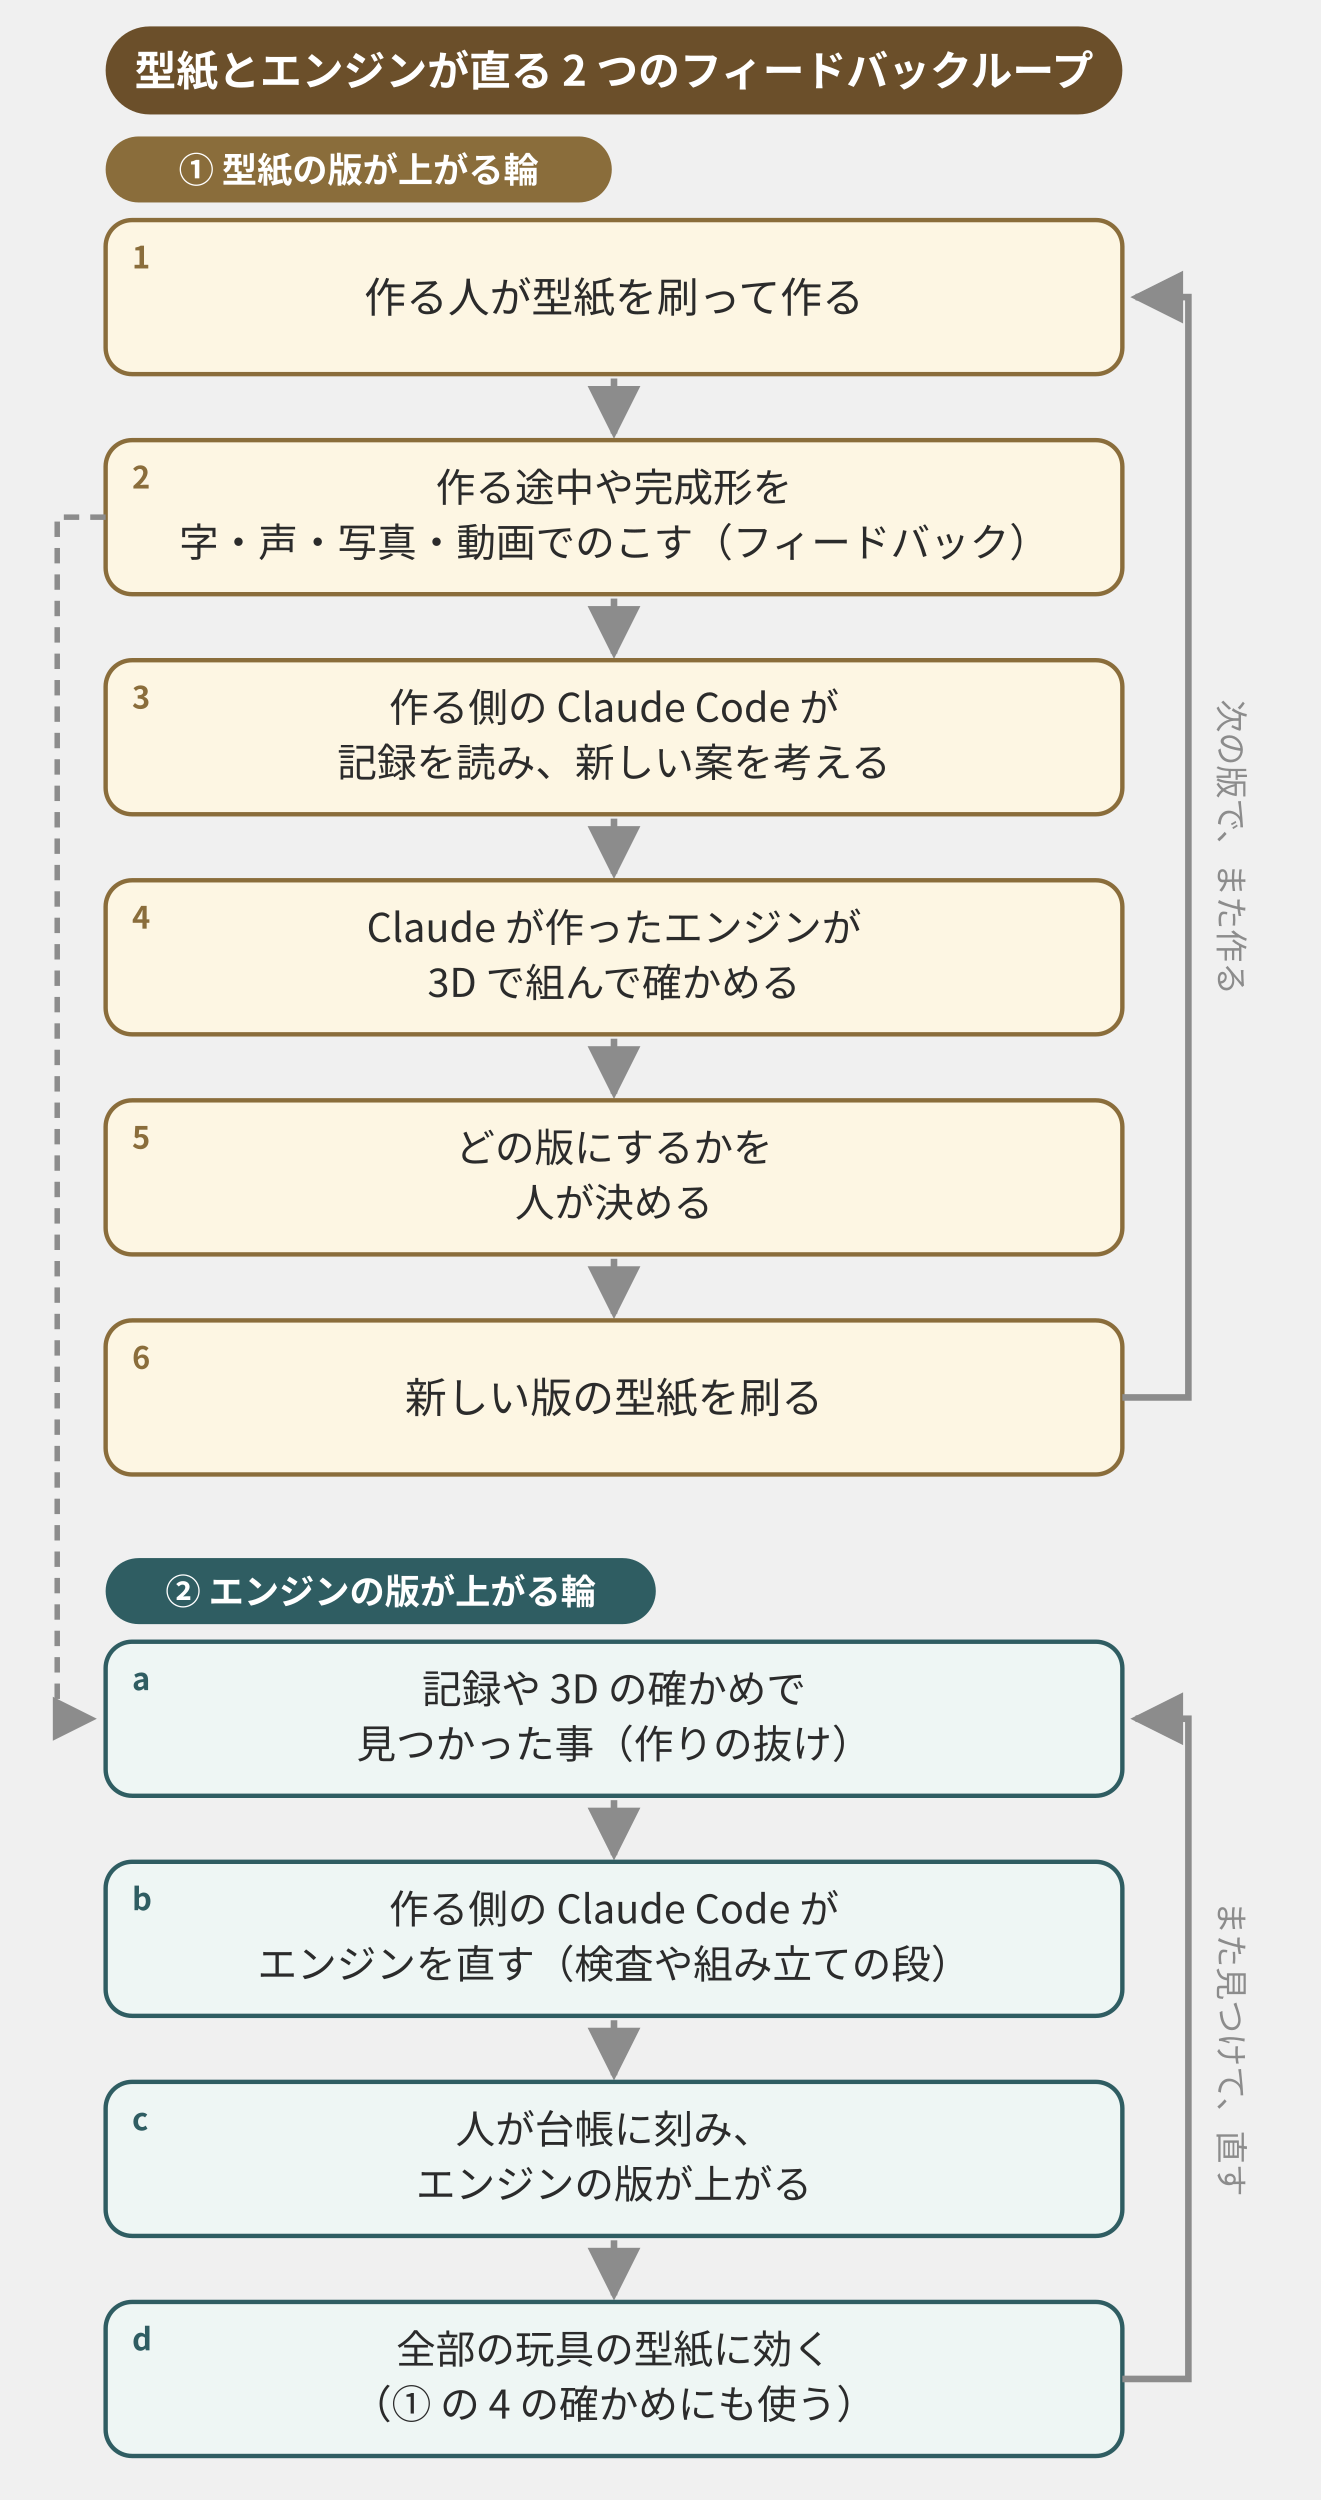
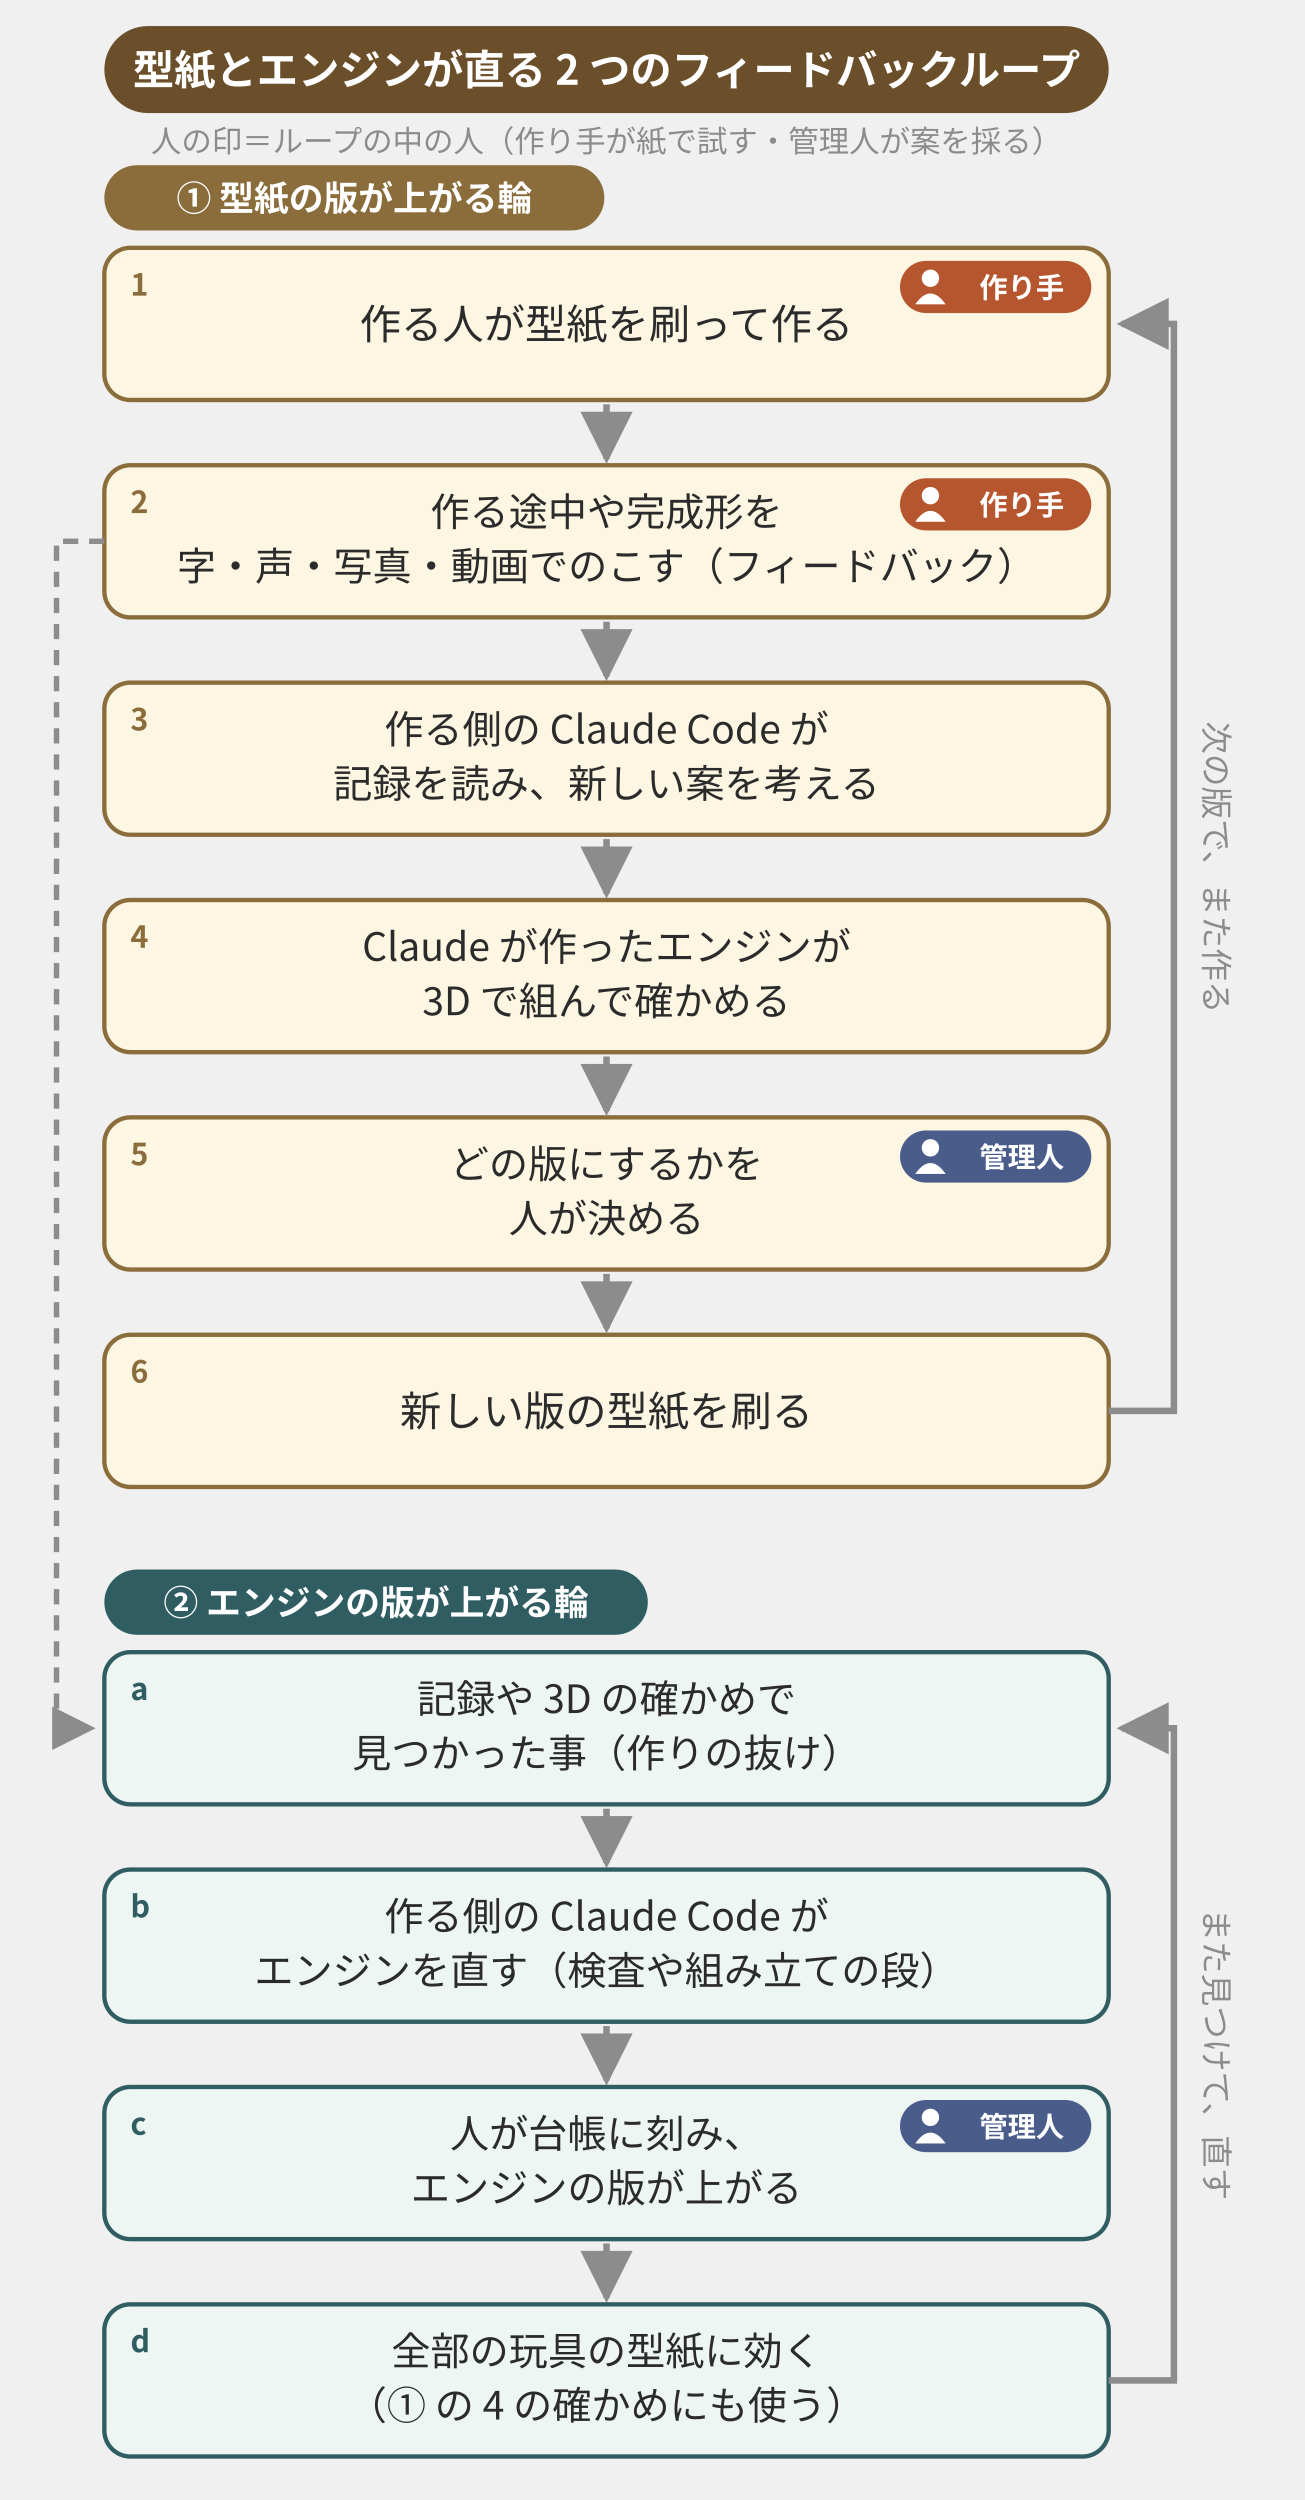
- <svg xmlns="http://www.w3.org/2000/svg" viewBox="0 0 600 1136" width="600" height="1136" role="img" aria-labelledby="t d">
+ <svg xmlns="http://www.w3.org/2000/svg" viewBox="0 0 600 1150" width="600" height="1150" role="img" aria-labelledby="t d">
  <defs>
    <marker id="a" viewBox="0 0 10 10" refX="9" refY="5" markerWidth="8" markerHeight="8" orient="auto-start-reverse">
      <path d="M0 0 L10 5 L0 10 z" fill="#8c8c8c" />
    </marker>
  </defs>
  <rect x="48" y="12" width="462" height="40" rx="20" fill="#6b4f2a" />
  <text x="279.0" y="39" text-anchor="middle" font-family="'Hiragino Sans','Hiragino Kaku Gothic ProN','Noto Sans CJK JP','Noto Sans JP','Yu Gothic','Noto Serif CJK JP',sans-serif" font-size="19" font-weight="bold" fill="#ffffff">型紙とエンジンが直る 2 つのフィードバックループ</text>
-   <rect x="48" y="62" width="230" height="30" rx="15" fill="#8a6d3b" />
-   <text x="163" y="83" text-anchor="middle" font-family="'Hiragino Sans','Hiragino Kaku Gothic ProN','Noto Sans CJK JP','Noto Sans JP','Yu Gothic','Noto Serif CJK JP',sans-serif" font-size="16" font-weight="bold" fill="#ffffff">① 型紙の版が上がる輪</text>
-   <rect x="48" y="100" width="462" height="70" rx="12" fill="#fdf6e3" stroke="#8a6d3b" stroke-width="2" />
-   <text x="60" y="122" text-anchor="start" font-family="'Hiragino Sans','Hiragino Kaku Gothic ProN','Noto Sans CJK JP','Noto Sans JP','Yu Gothic','Noto Serif CJK JP',sans-serif" font-size="14" font-weight="bold" fill="#8a6d3b">1</text>
-   <text x="279.0" y="142.0" text-anchor="middle" font-family="'Hiragino Sans','Hiragino Kaku Gothic ProN','Noto Sans CJK JP','Noto Sans JP','Yu Gothic','Noto Serif CJK JP',sans-serif" font-size="19" fill="#2b2b2b">作る人が型紙を刷って作る</text>
-   <line x1="279.0" y1="172" x2="279.0" y2="197" stroke="#8c8c8c" stroke-width="3" marker-end="url(#a)" />
-   <rect x="48" y="200" width="462" height="70" rx="12" fill="#fdf6e3" stroke="#8a6d3b" stroke-width="2" />
-   <text x="60" y="222" text-anchor="start" font-family="'Hiragino Sans','Hiragino Kaku Gothic ProN','Noto Sans CJK JP','Noto Sans JP','Yu Gothic','Noto Serif CJK JP',sans-serif" font-size="14" font-weight="bold" fill="#8a6d3b">2</text>
-   <text x="279.0" y="228" text-anchor="middle" font-family="'Hiragino Sans','Hiragino Kaku Gothic ProN','Noto Sans CJK JP','Noto Sans JP','Yu Gothic','Noto Serif CJK JP',sans-serif" font-size="18" fill="#2b2b2b">作る途中や完成形を</text>
-   <text x="279.0" y="253" text-anchor="middle" font-family="'Hiragino Sans','Hiragino Kaku Gothic ProN','Noto Sans CJK JP','Noto Sans JP','Yu Gothic','Noto Serif CJK JP',sans-serif" font-size="18" fill="#2b2b2b">字・声・写真・動画でのこす（フィードバック）</text>
-   <line x1="279.0" y1="272" x2="279.0" y2="297" stroke="#8c8c8c" stroke-width="3" marker-end="url(#a)" />
-   <rect x="48" y="300" width="462" height="70" rx="12" fill="#fdf6e3" stroke="#8a6d3b" stroke-width="2" />
-   <text x="60" y="322" text-anchor="start" font-family="'Hiragino Sans','Hiragino Kaku Gothic ProN','Noto Sans CJK JP','Noto Sans JP','Yu Gothic','Noto Serif CJK JP',sans-serif" font-size="14" font-weight="bold" fill="#8a6d3b">3</text>
-   <text x="279.0" y="328" text-anchor="middle" font-family="'Hiragino Sans','Hiragino Kaku Gothic ProN','Noto Sans CJK JP','Noto Sans JP','Yu Gothic','Noto Serif CJK JP',sans-serif" font-size="18" fill="#2b2b2b">作る側の Claude Code が</text>
-   <text x="279.0" y="353" text-anchor="middle" font-family="'Hiragino Sans','Hiragino Kaku Gothic ProN','Noto Sans CJK JP','Noto Sans JP','Yu Gothic','Noto Serif CJK JP',sans-serif" font-size="18" fill="#2b2b2b">記録を読み、新しい案を考える</text>
-   <line x1="279.0" y1="372" x2="279.0" y2="397" stroke="#8c8c8c" stroke-width="3" marker-end="url(#a)" />
-   <rect x="48" y="400" width="462" height="70" rx="12" fill="#fdf6e3" stroke="#8a6d3b" stroke-width="2" />
-   <text x="60" y="422" text-anchor="start" font-family="'Hiragino Sans','Hiragino Kaku Gothic ProN','Noto Sans CJK JP','Noto Sans JP','Yu Gothic','Noto Serif CJK JP',sans-serif" font-size="14" font-weight="bold" fill="#8a6d3b">4</text>
-   <text x="279.0" y="428" text-anchor="middle" font-family="'Hiragino Sans','Hiragino Kaku Gothic ProN','Noto Sans CJK JP','Noto Sans JP','Yu Gothic','Noto Serif CJK JP',sans-serif" font-size="18" fill="#2b2b2b">Claude が作ったエンジンが</text>
-   <text x="279.0" y="453" text-anchor="middle" font-family="'Hiragino Sans','Hiragino Kaku Gothic ProN','Noto Sans CJK JP','Noto Sans JP','Yu Gothic','Noto Serif CJK JP',sans-serif" font-size="18" fill="#2b2b2b">3D で組んで確かめる</text>
-   <line x1="279.0" y1="472" x2="279.0" y2="497" stroke="#8c8c8c" stroke-width="3" marker-end="url(#a)" />
-   <rect x="48" y="500" width="462" height="70" rx="12" fill="#fdf6e3" stroke="#8a6d3b" stroke-width="2" />
-   <text x="60" y="522" text-anchor="start" font-family="'Hiragino Sans','Hiragino Kaku Gothic ProN','Noto Sans CJK JP','Noto Sans JP','Yu Gothic','Noto Serif CJK JP',sans-serif" font-size="14" font-weight="bold" fill="#8a6d3b">5</text>
-   <text x="279.0" y="528" text-anchor="middle" font-family="'Hiragino Sans','Hiragino Kaku Gothic ProN','Noto Sans CJK JP','Noto Sans JP','Yu Gothic','Noto Serif CJK JP',sans-serif" font-size="18" fill="#2b2b2b">どの版にするかを</text>
-   <text x="279.0" y="553" text-anchor="middle" font-family="'Hiragino Sans','Hiragino Kaku Gothic ProN','Noto Sans CJK JP','Noto Sans JP','Yu Gothic','Noto Serif CJK JP',sans-serif" font-size="18" fill="#2b2b2b">人が決める</text>
-   <line x1="279.0" y1="572" x2="279.0" y2="597" stroke="#8c8c8c" stroke-width="3" marker-end="url(#a)" />
-   <rect x="48" y="600" width="462" height="70" rx="12" fill="#fdf6e3" stroke="#8a6d3b" stroke-width="2" />
-   <text x="60" y="622" text-anchor="start" font-family="'Hiragino Sans','Hiragino Kaku Gothic ProN','Noto Sans CJK JP','Noto Sans JP','Yu Gothic','Noto Serif CJK JP',sans-serif" font-size="14" font-weight="bold" fill="#8a6d3b">6</text>
-   <text x="279.0" y="642.0" text-anchor="middle" font-family="'Hiragino Sans','Hiragino Kaku Gothic ProN','Noto Sans CJK JP','Noto Sans JP','Yu Gothic','Noto Serif CJK JP',sans-serif" font-size="19" fill="#2b2b2b">新しい版の型紙を刷る</text>
-   <path d="M510 635.0 H540 V135.0 H516" fill="none" stroke="#8c8c8c" stroke-width="3" marker-end="url(#a)" />
-   <text x="554" y="385.0" text-anchor="middle" font-family="'Hiragino Sans','Hiragino Kaku Gothic ProN','Noto Sans CJK JP','Noto Sans JP','Yu Gothic','Noto Serif CJK JP',sans-serif" font-size="15" fill="#8c8c8c" transform="rotate(90 554 385.0)">次の版で、また作る</text>
-   <rect x="48" y="708" width="250" height="30" rx="15" fill="#2f5d62" />
-   <text x="173" y="729" text-anchor="middle" font-family="'Hiragino Sans','Hiragino Kaku Gothic ProN','Noto Sans CJK JP','Noto Sans JP','Yu Gothic','Noto Serif CJK JP',sans-serif" font-size="16" font-weight="bold" fill="#ffffff">② エンジンの版が上がる輪</text>
-   <rect x="48" y="746" width="462" height="70" rx="12" fill="#eef6f4" stroke="#2f5d62" stroke-width="2" />
-   <text x="60" y="768" text-anchor="start" font-family="'Hiragino Sans','Hiragino Kaku Gothic ProN','Noto Sans CJK JP','Noto Sans JP','Yu Gothic','Noto Serif CJK JP',sans-serif" font-size="14" font-weight="bold" fill="#2f5d62">a</text>
-   <text x="279.0" y="774" text-anchor="middle" font-family="'Hiragino Sans','Hiragino Kaku Gothic ProN','Noto Sans CJK JP','Noto Sans JP','Yu Gothic','Noto Serif CJK JP',sans-serif" font-size="18" fill="#2b2b2b">記録や 3D の確かめで</text>
-   <text x="279.0" y="799" text-anchor="middle" font-family="'Hiragino Sans','Hiragino Kaku Gothic ProN','Noto Sans CJK JP','Noto Sans JP','Yu Gothic','Noto Serif CJK JP',sans-serif" font-size="18" fill="#2b2b2b">見つかった事（作りの抜け）</text>
-   <line x1="279.0" y1="818" x2="279.0" y2="843" stroke="#8c8c8c" stroke-width="3" marker-end="url(#a)" />
-   <rect x="48" y="846" width="462" height="70" rx="12" fill="#eef6f4" stroke="#2f5d62" stroke-width="2" />
-   <text x="60" y="868" text-anchor="start" font-family="'Hiragino Sans','Hiragino Kaku Gothic ProN','Noto Sans CJK JP','Noto Sans JP','Yu Gothic','Noto Serif CJK JP',sans-serif" font-size="14" font-weight="bold" fill="#2f5d62">b</text>
-   <text x="279.0" y="874" text-anchor="middle" font-family="'Hiragino Sans','Hiragino Kaku Gothic ProN','Noto Sans CJK JP','Noto Sans JP','Yu Gothic','Noto Serif CJK JP',sans-serif" font-size="18" fill="#2b2b2b">作る側の Claude Code が</text>
-   <text x="279.0" y="899" text-anchor="middle" font-family="'Hiragino Sans','Hiragino Kaku Gothic ProN','Noto Sans CJK JP','Noto Sans JP','Yu Gothic','Noto Serif CJK JP',sans-serif" font-size="18" fill="#2b2b2b">エンジンを直す（検査や組み立ての段）</text>
-   <line x1="279.0" y1="918" x2="279.0" y2="943" stroke="#8c8c8c" stroke-width="3" marker-end="url(#a)" />
-   <rect x="48" y="946" width="462" height="70" rx="12" fill="#eef6f4" stroke="#2f5d62" stroke-width="2" />
-   <text x="60" y="968" text-anchor="start" font-family="'Hiragino Sans','Hiragino Kaku Gothic ProN','Noto Sans CJK JP','Noto Sans JP','Yu Gothic','Noto Serif CJK JP',sans-serif" font-size="14" font-weight="bold" fill="#2f5d62">c</text>
-   <text x="279.0" y="974" text-anchor="middle" font-family="'Hiragino Sans','Hiragino Kaku Gothic ProN','Noto Sans CJK JP','Noto Sans JP','Yu Gothic','Noto Serif CJK JP',sans-serif" font-size="18" fill="#2b2b2b">人が台帳に刻み、</text>
-   <text x="279.0" y="999" text-anchor="middle" font-family="'Hiragino Sans','Hiragino Kaku Gothic ProN','Noto Sans CJK JP','Noto Sans JP','Yu Gothic','Noto Serif CJK JP',sans-serif" font-size="18" fill="#2b2b2b">エンジンの版が上がる</text>
-   <line x1="279.0" y1="1018" x2="279.0" y2="1043" stroke="#8c8c8c" stroke-width="3" marker-end="url(#a)" />
-   <rect x="48" y="1046" width="462" height="70" rx="12" fill="#eef6f4" stroke="#2f5d62" stroke-width="2" />
-   <text x="60" y="1068" text-anchor="start" font-family="'Hiragino Sans','Hiragino Kaku Gothic ProN','Noto Sans CJK JP','Noto Sans JP','Yu Gothic','Noto Serif CJK JP',sans-serif" font-size="14" font-weight="bold" fill="#2f5d62">d</text>
-   <text x="279.0" y="1074" text-anchor="middle" font-family="'Hiragino Sans','Hiragino Kaku Gothic ProN','Noto Sans CJK JP','Noto Sans JP','Yu Gothic','Noto Serif CJK JP',sans-serif" font-size="18" fill="#2b2b2b">全部の玩具の型紙に効く</text>
-   <text x="279.0" y="1099" text-anchor="middle" font-family="'Hiragino Sans','Hiragino Kaku Gothic ProN','Noto Sans CJK JP','Noto Sans JP','Yu Gothic','Noto Serif CJK JP',sans-serif" font-size="18" fill="#2b2b2b">（① の 4 の確かめにも使う）</text>
-   <path d="M510 1081.0 H540 V781.0 H516" fill="none" stroke="#8c8c8c" stroke-width="3" marker-end="url(#a)" />
-   <text x="554" y="931.0" text-anchor="middle" font-family="'Hiragino Sans','Hiragino Kaku Gothic ProN','Noto Sans CJK JP','Noto Sans JP','Yu Gothic','Noto Serif CJK JP',sans-serif" font-size="15" fill="#8c8c8c" transform="rotate(90 554 931.0)">また見つけて、直す</text>
-   <path d="M48 235.0 H26 V781.0 H42" fill="none" stroke="#8c8c8c" stroke-width="2.5" stroke-dasharray="7 5" marker-end="url(#a)" />
+   <text x="279.0" y="70" text-anchor="middle" font-family="'Hiragino Sans','Hiragino Kaku Gothic ProN','Noto Sans CJK JP','Noto Sans JP','Yu Gothic','Noto Serif CJK JP',sans-serif" font-size="14" fill="#8c8c8c">人の印＝ループの中の人（作り手が紙で試す・管理人が案を採る）</text>
+   <rect x="48" y="76" width="230" height="30" rx="15" fill="#8a6d3b" />
+   <text x="163" y="97" text-anchor="middle" font-family="'Hiragino Sans','Hiragino Kaku Gothic ProN','Noto Sans CJK JP','Noto Sans JP','Yu Gothic','Noto Serif CJK JP',sans-serif" font-size="16" font-weight="bold" fill="#ffffff">① 型紙の版が上がる輪</text>
+   <rect x="48" y="114" width="462" height="70" rx="12" fill="#fdf6e3" stroke="#8a6d3b" stroke-width="2" />
+   <text x="60" y="136" text-anchor="start" font-family="'Hiragino Sans','Hiragino Kaku Gothic ProN','Noto Sans CJK JP','Noto Sans JP','Yu Gothic','Noto Serif CJK JP',sans-serif" font-size="14" font-weight="bold" fill="#8a6d3b">1</text>
+   <text x="279.0" y="156.0" text-anchor="middle" font-family="'Hiragino Sans','Hiragino Kaku Gothic ProN','Noto Sans CJK JP','Noto Sans JP','Yu Gothic','Noto Serif CJK JP',sans-serif" font-size="19" fill="#2b2b2b">作る人が型紙を刷って作る</text>
+   <rect x="414" y="120" width="88" height="24" rx="12" fill="#b5562f" />
+   <circle cx="428" cy="128" r="4" fill="#ffffff" />
+   <path d="M421 140 q7 -10 14 0" fill="#ffffff" />
+   <text x="470" y="137" text-anchor="middle" font-family="'Hiragino Sans','Hiragino Kaku Gothic ProN','Noto Sans CJK JP','Noto Sans JP','Yu Gothic','Noto Serif CJK JP',sans-serif" font-size="13" font-weight="bold" fill="#ffffff">作り手</text>
+   <line x1="279.0" y1="186" x2="279.0" y2="211" stroke="#8c8c8c" stroke-width="3" marker-end="url(#a)" />
+   <rect x="48" y="214" width="462" height="70" rx="12" fill="#fdf6e3" stroke="#8a6d3b" stroke-width="2" />
+   <text x="60" y="236" text-anchor="start" font-family="'Hiragino Sans','Hiragino Kaku Gothic ProN','Noto Sans CJK JP','Noto Sans JP','Yu Gothic','Noto Serif CJK JP',sans-serif" font-size="14" font-weight="bold" fill="#8a6d3b">2</text>
+   <text x="279.0" y="242" text-anchor="middle" font-family="'Hiragino Sans','Hiragino Kaku Gothic ProN','Noto Sans CJK JP','Noto Sans JP','Yu Gothic','Noto Serif CJK JP',sans-serif" font-size="18" fill="#2b2b2b">作る途中や完成形を</text>
+   <text x="279.0" y="267" text-anchor="middle" font-family="'Hiragino Sans','Hiragino Kaku Gothic ProN','Noto Sans CJK JP','Noto Sans JP','Yu Gothic','Noto Serif CJK JP',sans-serif" font-size="18" fill="#2b2b2b">字・声・写真・動画でのこす（フィードバック）</text>
+   <rect x="414" y="220" width="88" height="24" rx="12" fill="#b5562f" />
+   <circle cx="428" cy="228" r="4" fill="#ffffff" />
+   <path d="M421 240 q7 -10 14 0" fill="#ffffff" />
+   <text x="470" y="237" text-anchor="middle" font-family="'Hiragino Sans','Hiragino Kaku Gothic ProN','Noto Sans CJK JP','Noto Sans JP','Yu Gothic','Noto Serif CJK JP',sans-serif" font-size="13" font-weight="bold" fill="#ffffff">作り手</text>
+   <line x1="279.0" y1="286" x2="279.0" y2="311" stroke="#8c8c8c" stroke-width="3" marker-end="url(#a)" />
+   <rect x="48" y="314" width="462" height="70" rx="12" fill="#fdf6e3" stroke="#8a6d3b" stroke-width="2" />
+   <text x="60" y="336" text-anchor="start" font-family="'Hiragino Sans','Hiragino Kaku Gothic ProN','Noto Sans CJK JP','Noto Sans JP','Yu Gothic','Noto Serif CJK JP',sans-serif" font-size="14" font-weight="bold" fill="#8a6d3b">3</text>
+   <text x="279.0" y="342" text-anchor="middle" font-family="'Hiragino Sans','Hiragino Kaku Gothic ProN','Noto Sans CJK JP','Noto Sans JP','Yu Gothic','Noto Serif CJK JP',sans-serif" font-size="18" fill="#2b2b2b">作る側の Claude Code が</text>
+   <text x="279.0" y="367" text-anchor="middle" font-family="'Hiragino Sans','Hiragino Kaku Gothic ProN','Noto Sans CJK JP','Noto Sans JP','Yu Gothic','Noto Serif CJK JP',sans-serif" font-size="18" fill="#2b2b2b">記録を読み、新しい案を考える</text>
+   <line x1="279.0" y1="386" x2="279.0" y2="411" stroke="#8c8c8c" stroke-width="3" marker-end="url(#a)" />
+   <rect x="48" y="414" width="462" height="70" rx="12" fill="#fdf6e3" stroke="#8a6d3b" stroke-width="2" />
+   <text x="60" y="436" text-anchor="start" font-family="'Hiragino Sans','Hiragino Kaku Gothic ProN','Noto Sans CJK JP','Noto Sans JP','Yu Gothic','Noto Serif CJK JP',sans-serif" font-size="14" font-weight="bold" fill="#8a6d3b">4</text>
+   <text x="279.0" y="442" text-anchor="middle" font-family="'Hiragino Sans','Hiragino Kaku Gothic ProN','Noto Sans CJK JP','Noto Sans JP','Yu Gothic','Noto Serif CJK JP',sans-serif" font-size="18" fill="#2b2b2b">Claude が作ったエンジンが</text>
+   <text x="279.0" y="467" text-anchor="middle" font-family="'Hiragino Sans','Hiragino Kaku Gothic ProN','Noto Sans CJK JP','Noto Sans JP','Yu Gothic','Noto Serif CJK JP',sans-serif" font-size="18" fill="#2b2b2b">3D で組んで確かめる</text>
+   <line x1="279.0" y1="486" x2="279.0" y2="511" stroke="#8c8c8c" stroke-width="3" marker-end="url(#a)" />
+   <rect x="48" y="514" width="462" height="70" rx="12" fill="#fdf6e3" stroke="#8a6d3b" stroke-width="2" />
+   <text x="60" y="536" text-anchor="start" font-family="'Hiragino Sans','Hiragino Kaku Gothic ProN','Noto Sans CJK JP','Noto Sans JP','Yu Gothic','Noto Serif CJK JP',sans-serif" font-size="14" font-weight="bold" fill="#8a6d3b">5</text>
+   <text x="279.0" y="542" text-anchor="middle" font-family="'Hiragino Sans','Hiragino Kaku Gothic ProN','Noto Sans CJK JP','Noto Sans JP','Yu Gothic','Noto Serif CJK JP',sans-serif" font-size="18" fill="#2b2b2b">どの版にするかを</text>
+   <text x="279.0" y="567" text-anchor="middle" font-family="'Hiragino Sans','Hiragino Kaku Gothic ProN','Noto Sans CJK JP','Noto Sans JP','Yu Gothic','Noto Serif CJK JP',sans-serif" font-size="18" fill="#2b2b2b">人が決める</text>
+   <rect x="414" y="520" width="88" height="24" rx="12" fill="#4a5d8a" />
+   <circle cx="428" cy="528" r="4" fill="#ffffff" />
+   <path d="M421 540 q7 -10 14 0" fill="#ffffff" />
+   <text x="470" y="537" text-anchor="middle" font-family="'Hiragino Sans','Hiragino Kaku Gothic ProN','Noto Sans CJK JP','Noto Sans JP','Yu Gothic','Noto Serif CJK JP',sans-serif" font-size="13" font-weight="bold" fill="#ffffff">管理人</text>
+   <line x1="279.0" y1="586" x2="279.0" y2="611" stroke="#8c8c8c" stroke-width="3" marker-end="url(#a)" />
+   <rect x="48" y="614" width="462" height="70" rx="12" fill="#fdf6e3" stroke="#8a6d3b" stroke-width="2" />
+   <text x="60" y="636" text-anchor="start" font-family="'Hiragino Sans','Hiragino Kaku Gothic ProN','Noto Sans CJK JP','Noto Sans JP','Yu Gothic','Noto Serif CJK JP',sans-serif" font-size="14" font-weight="bold" fill="#8a6d3b">6</text>
+   <text x="279.0" y="656.0" text-anchor="middle" font-family="'Hiragino Sans','Hiragino Kaku Gothic ProN','Noto Sans CJK JP','Noto Sans JP','Yu Gothic','Noto Serif CJK JP',sans-serif" font-size="19" fill="#2b2b2b">新しい版の型紙を刷る</text>
+   <path d="M510 649.0 H540 V149.0 H516" fill="none" stroke="#8c8c8c" stroke-width="3" marker-end="url(#a)" />
+   <text x="554" y="399.0" text-anchor="middle" font-family="'Hiragino Sans','Hiragino Kaku Gothic ProN','Noto Sans CJK JP','Noto Sans JP','Yu Gothic','Noto Serif CJK JP',sans-serif" font-size="15" fill="#8c8c8c" transform="rotate(90 554 399.0)">次の版で、また作る</text>
+   <rect x="48" y="722" width="250" height="30" rx="15" fill="#2f5d62" />
+   <text x="173" y="743" text-anchor="middle" font-family="'Hiragino Sans','Hiragino Kaku Gothic ProN','Noto Sans CJK JP','Noto Sans JP','Yu Gothic','Noto Serif CJK JP',sans-serif" font-size="16" font-weight="bold" fill="#ffffff">② エンジンの版が上がる輪</text>
+   <rect x="48" y="760" width="462" height="70" rx="12" fill="#eef6f4" stroke="#2f5d62" stroke-width="2" />
+   <text x="60" y="782" text-anchor="start" font-family="'Hiragino Sans','Hiragino Kaku Gothic ProN','Noto Sans CJK JP','Noto Sans JP','Yu Gothic','Noto Serif CJK JP',sans-serif" font-size="14" font-weight="bold" fill="#2f5d62">a</text>
+   <text x="279.0" y="788" text-anchor="middle" font-family="'Hiragino Sans','Hiragino Kaku Gothic ProN','Noto Sans CJK JP','Noto Sans JP','Yu Gothic','Noto Serif CJK JP',sans-serif" font-size="18" fill="#2b2b2b">記録や 3D の確かめで</text>
+   <text x="279.0" y="813" text-anchor="middle" font-family="'Hiragino Sans','Hiragino Kaku Gothic ProN','Noto Sans CJK JP','Noto Sans JP','Yu Gothic','Noto Serif CJK JP',sans-serif" font-size="18" fill="#2b2b2b">見つかった事（作りの抜け）</text>
+   <line x1="279.0" y1="832" x2="279.0" y2="857" stroke="#8c8c8c" stroke-width="3" marker-end="url(#a)" />
+   <rect x="48" y="860" width="462" height="70" rx="12" fill="#eef6f4" stroke="#2f5d62" stroke-width="2" />
+   <text x="60" y="882" text-anchor="start" font-family="'Hiragino Sans','Hiragino Kaku Gothic ProN','Noto Sans CJK JP','Noto Sans JP','Yu Gothic','Noto Serif CJK JP',sans-serif" font-size="14" font-weight="bold" fill="#2f5d62">b</text>
+   <text x="279.0" y="888" text-anchor="middle" font-family="'Hiragino Sans','Hiragino Kaku Gothic ProN','Noto Sans CJK JP','Noto Sans JP','Yu Gothic','Noto Serif CJK JP',sans-serif" font-size="18" fill="#2b2b2b">作る側の Claude Code が</text>
+   <text x="279.0" y="913" text-anchor="middle" font-family="'Hiragino Sans','Hiragino Kaku Gothic ProN','Noto Sans CJK JP','Noto Sans JP','Yu Gothic','Noto Serif CJK JP',sans-serif" font-size="18" fill="#2b2b2b">エンジンを直す（検査や組み立ての段）</text>
+   <line x1="279.0" y1="932" x2="279.0" y2="957" stroke="#8c8c8c" stroke-width="3" marker-end="url(#a)" />
+   <rect x="48" y="960" width="462" height="70" rx="12" fill="#eef6f4" stroke="#2f5d62" stroke-width="2" />
+   <text x="60" y="982" text-anchor="start" font-family="'Hiragino Sans','Hiragino Kaku Gothic ProN','Noto Sans CJK JP','Noto Sans JP','Yu Gothic','Noto Serif CJK JP',sans-serif" font-size="14" font-weight="bold" fill="#2f5d62">c</text>
+   <text x="279.0" y="988" text-anchor="middle" font-family="'Hiragino Sans','Hiragino Kaku Gothic ProN','Noto Sans CJK JP','Noto Sans JP','Yu Gothic','Noto Serif CJK JP',sans-serif" font-size="18" fill="#2b2b2b">人が台帳に刻み、</text>
+   <text x="279.0" y="1013" text-anchor="middle" font-family="'Hiragino Sans','Hiragino Kaku Gothic ProN','Noto Sans CJK JP','Noto Sans JP','Yu Gothic','Noto Serif CJK JP',sans-serif" font-size="18" fill="#2b2b2b">エンジンの版が上がる</text>
+   <rect x="414" y="966" width="88" height="24" rx="12" fill="#4a5d8a" />
+   <circle cx="428" cy="974" r="4" fill="#ffffff" />
+   <path d="M421 986 q7 -10 14 0" fill="#ffffff" />
+   <text x="470" y="983" text-anchor="middle" font-family="'Hiragino Sans','Hiragino Kaku Gothic ProN','Noto Sans CJK JP','Noto Sans JP','Yu Gothic','Noto Serif CJK JP',sans-serif" font-size="13" font-weight="bold" fill="#ffffff">管理人</text>
+   <line x1="279.0" y1="1032" x2="279.0" y2="1057" stroke="#8c8c8c" stroke-width="3" marker-end="url(#a)" />
+   <rect x="48" y="1060" width="462" height="70" rx="12" fill="#eef6f4" stroke="#2f5d62" stroke-width="2" />
+   <text x="60" y="1082" text-anchor="start" font-family="'Hiragino Sans','Hiragino Kaku Gothic ProN','Noto Sans CJK JP','Noto Sans JP','Yu Gothic','Noto Serif CJK JP',sans-serif" font-size="14" font-weight="bold" fill="#2f5d62">d</text>
+   <text x="279.0" y="1088" text-anchor="middle" font-family="'Hiragino Sans','Hiragino Kaku Gothic ProN','Noto Sans CJK JP','Noto Sans JP','Yu Gothic','Noto Serif CJK JP',sans-serif" font-size="18" fill="#2b2b2b">全部の玩具の型紙に効く</text>
+   <text x="279.0" y="1113" text-anchor="middle" font-family="'Hiragino Sans','Hiragino Kaku Gothic ProN','Noto Sans CJK JP','Noto Sans JP','Yu Gothic','Noto Serif CJK JP',sans-serif" font-size="18" fill="#2b2b2b">（① の 4 の確かめにも使う）</text>
+   <path d="M510 1095.0 H540 V795.0 H516" fill="none" stroke="#8c8c8c" stroke-width="3" marker-end="url(#a)" />
+   <text x="554" y="945.0" text-anchor="middle" font-family="'Hiragino Sans','Hiragino Kaku Gothic ProN','Noto Sans CJK JP','Noto Sans JP','Yu Gothic','Noto Serif CJK JP',sans-serif" font-size="15" fill="#8c8c8c" transform="rotate(90 554 945.0)">また見つけて、直す</text>
+   <path d="M48 249.0 H26 V795.0 H42" fill="none" stroke="#8c8c8c" stroke-width="2.5" stroke-dasharray="7 5" marker-end="url(#a)" />
</svg>
